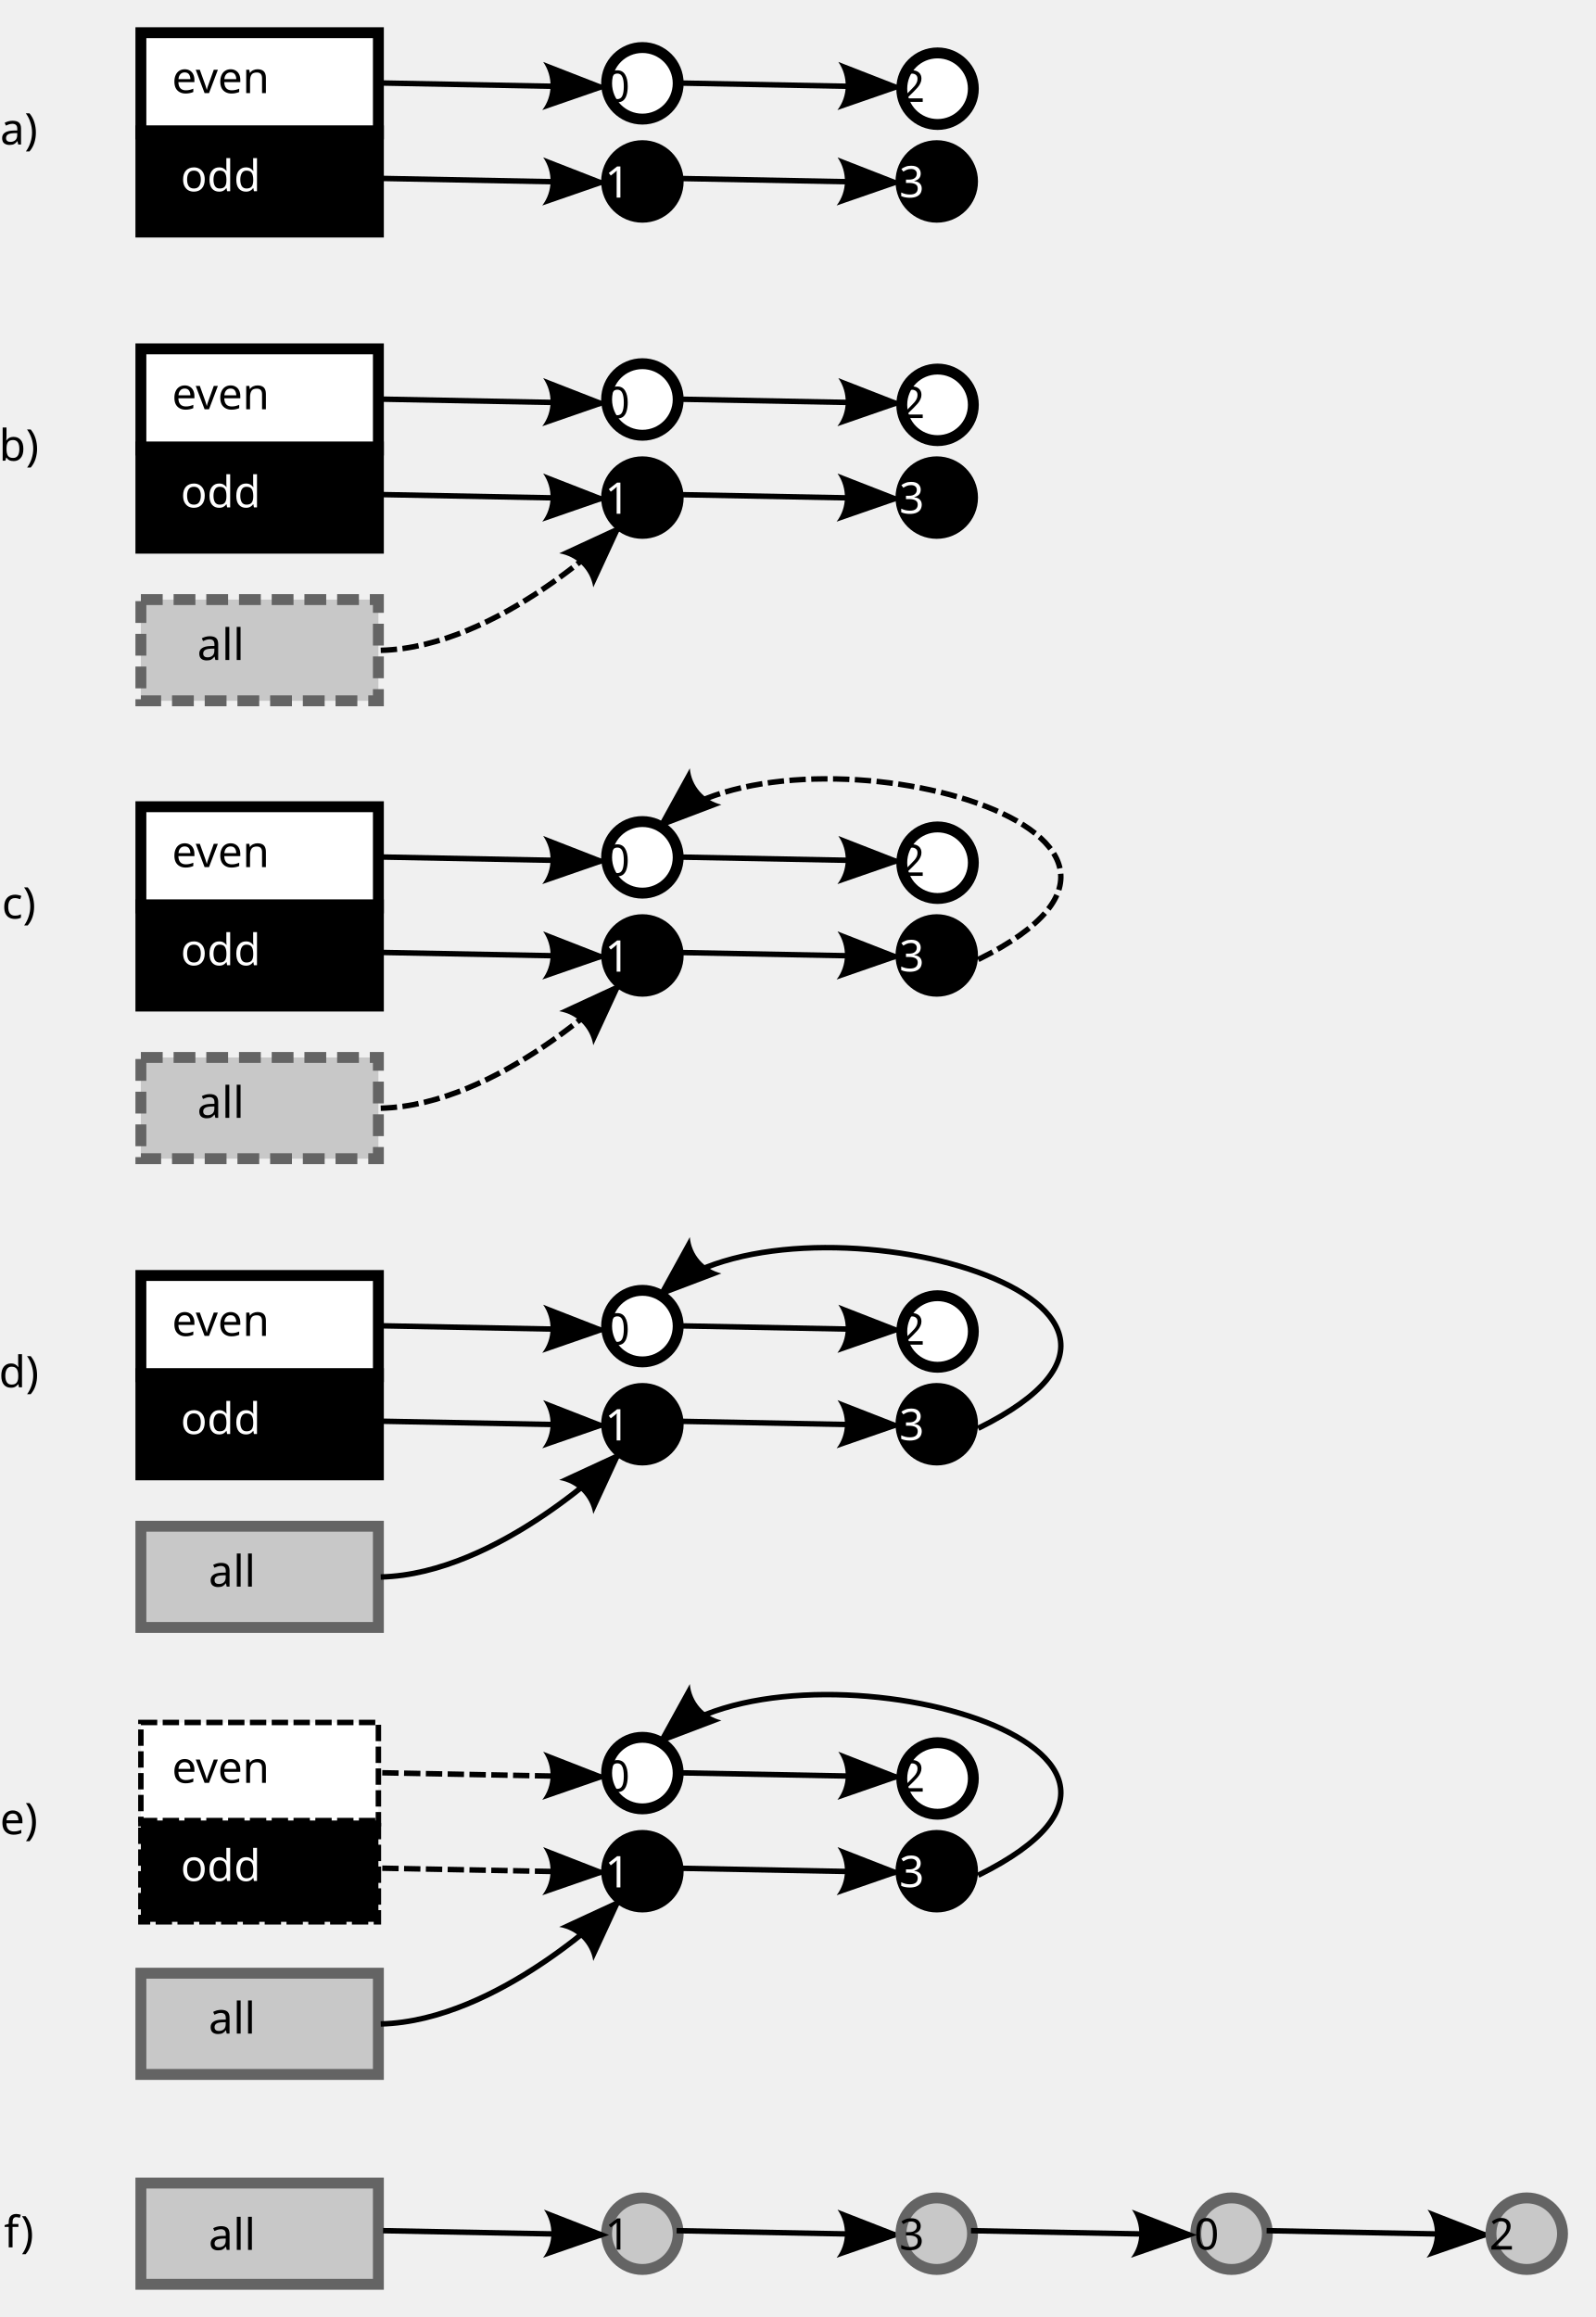
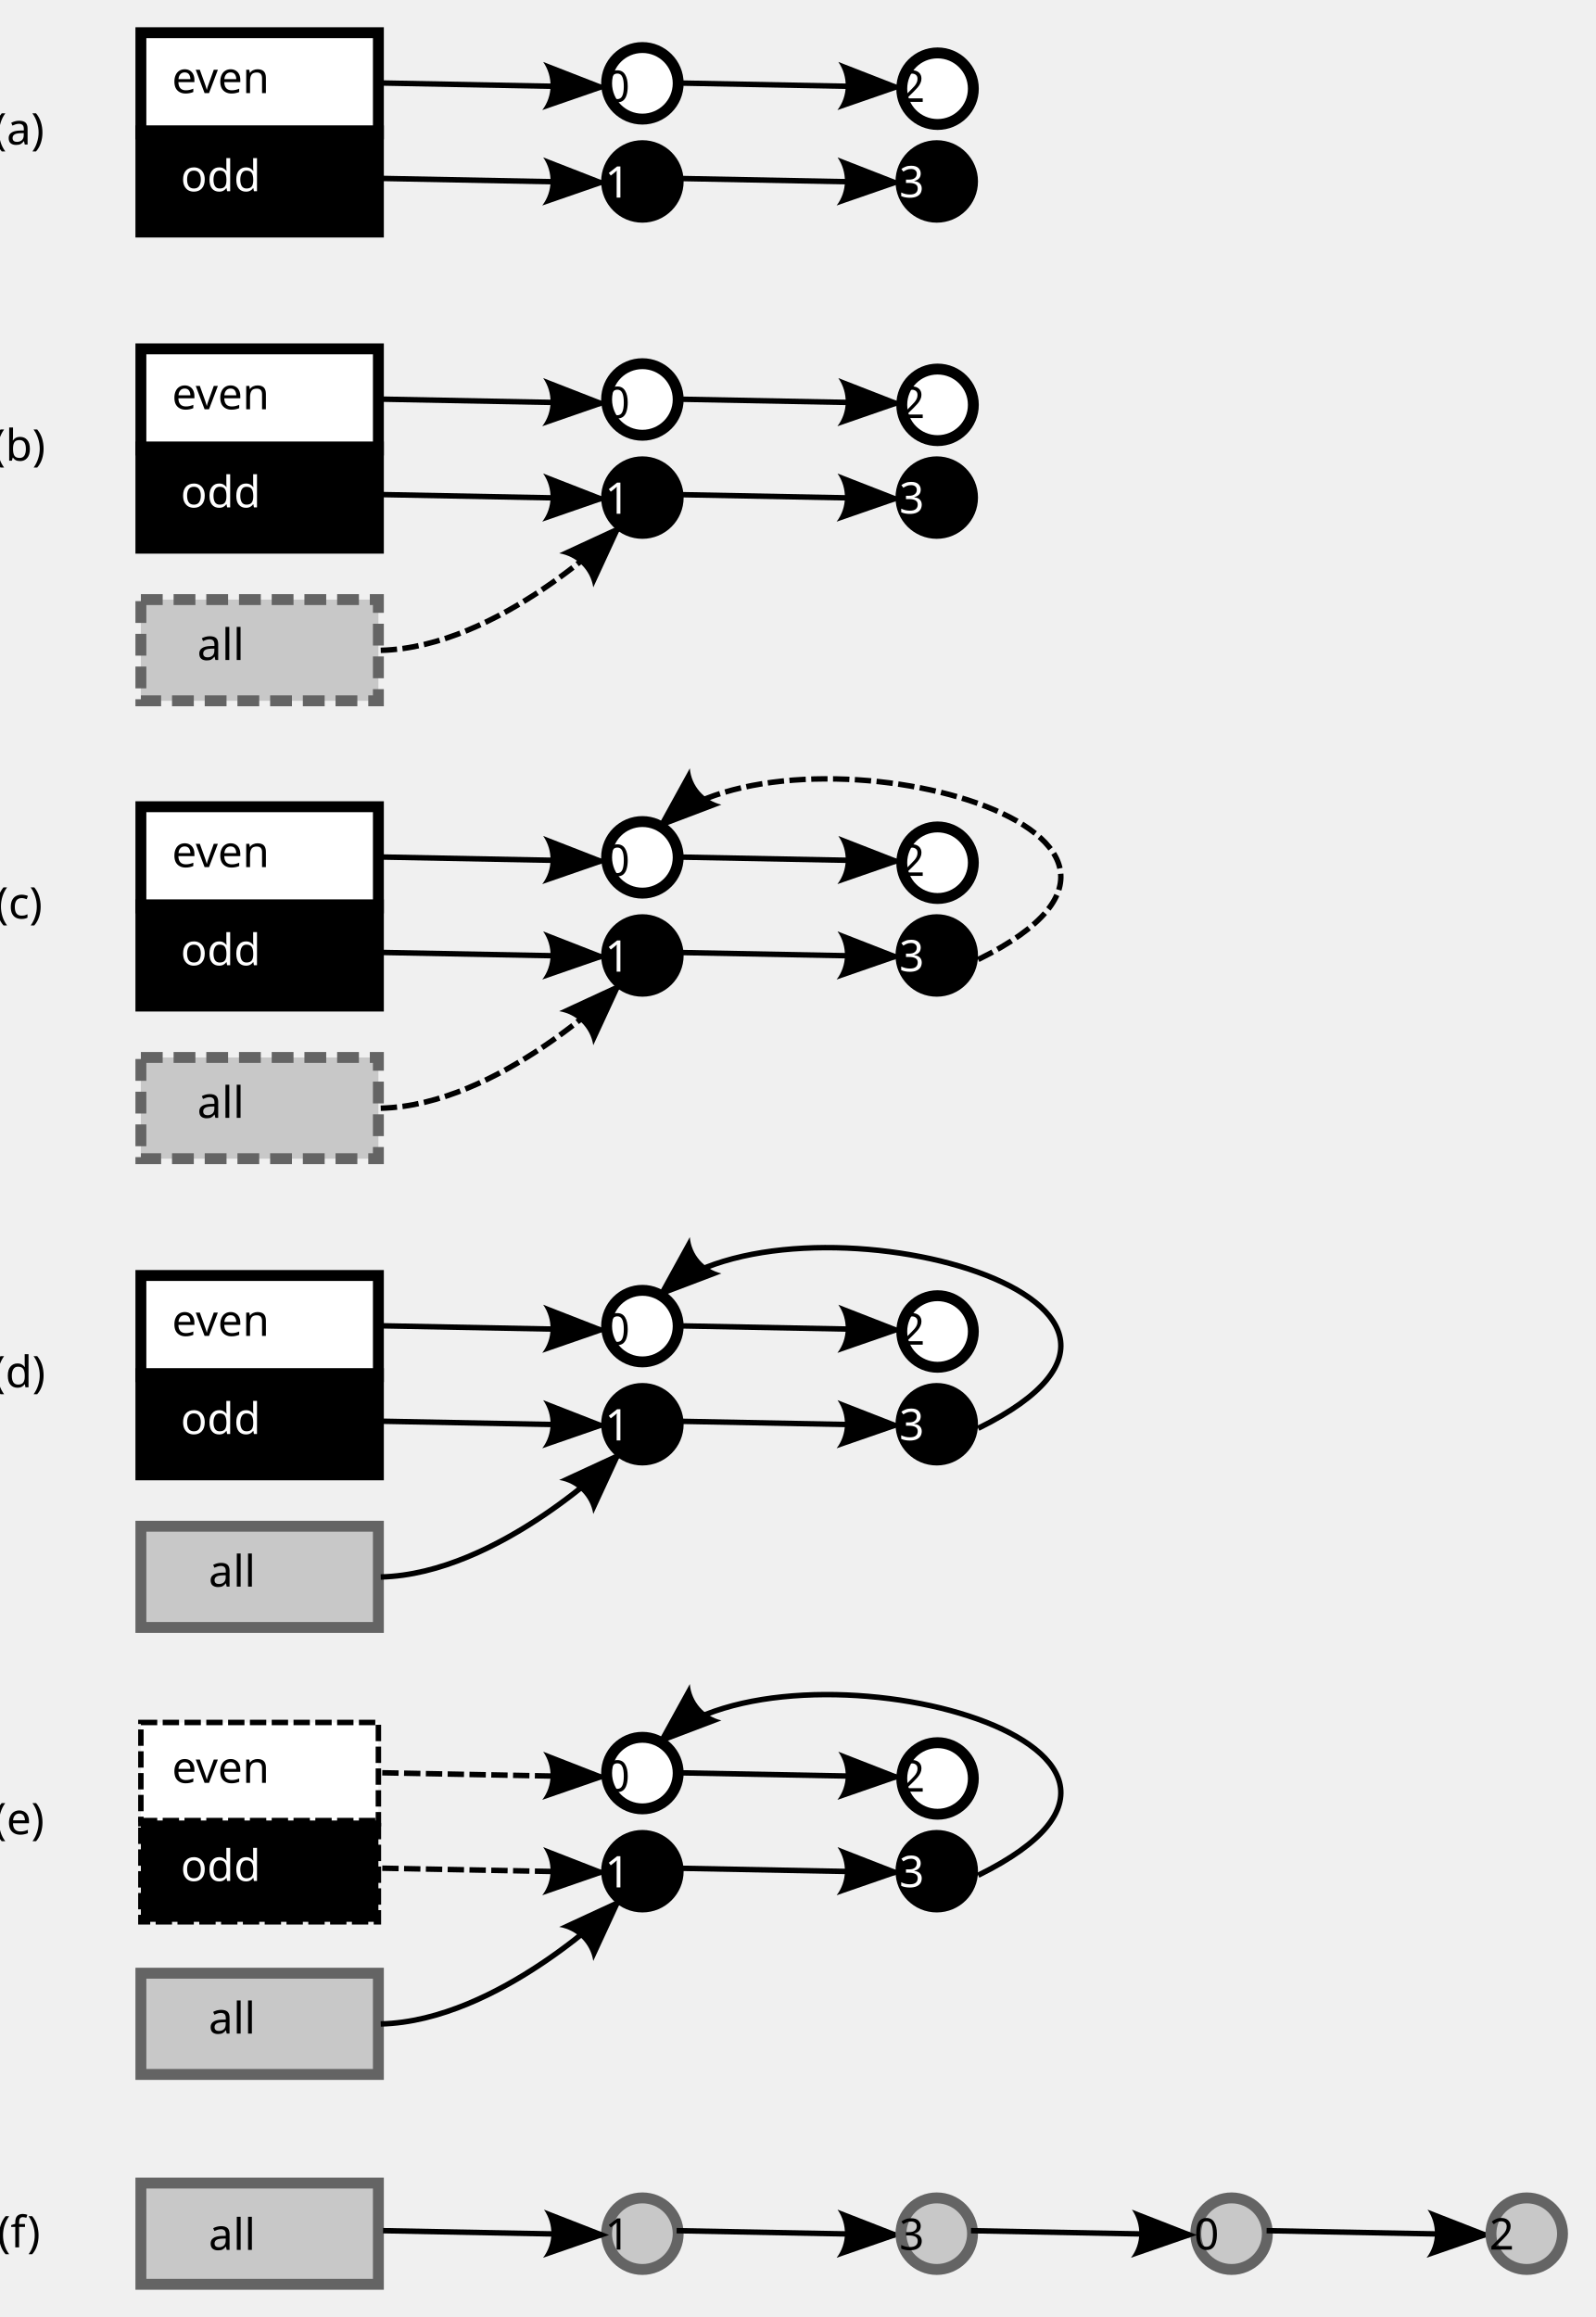
<svg xmlns="http://www.w3.org/2000/svg" width="292.649" height="425.071" id="svg2" version="1.1">
  <defs id="defs4">
    <marker orient="auto" refY="0" refX="0" id="Arrow2Lend" style="overflow:visible">
      <path id="path3803" style="fill-rule:evenodd;stroke-width:0.625;stroke-linejoin:round" d="M 8.719,4.034 -2.207,0.016 8.719,-4.002 c -1.745,2.372 -1.735,5.617 -6e-7,8.035 z" transform="matrix(-1.1,0,0,-1.1,-1.1,0)" />
    </marker>
    <marker orient="auto" refY="0" refX="0" id="Arrow1Lend" style="overflow:visible">
      <path id="path3785" d="M 0,0 5,-5 -12.5,0 5,5 0,0 z" style="fill-rule:evenodd;stroke:#000000;stroke-width:1pt" transform="matrix(-0.8,0,0,-0.8,-10,0)" />
    </marker>
    <marker orient="auto" refY="0" refX="0" id="Arrow2Lend-2" style="overflow:visible">
      <path id="path3803-8" style="fill-rule:evenodd;stroke-width:0.625;stroke-linejoin:round" d="M 8.719,4.034 -2.207,0.016 8.719,-4.002 c -1.745,2.372 -1.735,5.617 -6e-7,8.035 z" transform="matrix(-1.1,0,0,-1.1,-1.1,0)" />
    </marker>
  </defs>
  <g id="layer1" transform="translate(-8.440649,-4.219325)">
    <text xml:space="preserve" style="font-size:8px;font-style:normal;font-variant:normal;font-weight:normal;font-stretch:normal;text-align:center;line-height:125%;letter-spacing:0px;word-spacing:0px;writing-mode:lr-tb;text-anchor:middle;fill:#000000;fill-opacity:1;stroke:none;font-family:Sans;-inkscape-font-specification:Sans" x="17.101" y="30.73" id="text2985">
-       <tspan id="tspan2987" x="17.101" y="30.73">a)</tspan>
+       <tspan id="tspan2987" x="17.101" y="30.73">(a)</tspan>
    </text>
    <g id="g3763">
      <rect y="10.219" x="34.286" height="18.571" width="43.571" id="rect2989" style="fill:#ffffff;fill-opacity:1;stroke:#000000;stroke-width:2;stroke-miterlimit:4;stroke-opacity:1;stroke-dasharray:none;stroke-dashoffset:0" />
      <text xml:space="preserve" style="font-size:8px;font-style:normal;font-variant:normal;font-weight:normal;font-stretch:normal;text-align:center;line-height:125%;letter-spacing:0px;word-spacing:0px;writing-mode:lr-tb;text-anchor:middle;fill:#000000;fill-opacity:1;stroke:none;font-family:Sans;-inkscape-font-specification:Sans" x="56.214" y="21.301" id="text3759">
        <tspan id="tspan3761" x="56.214" y="21.301">even</tspan>
      </text>
    </g>
    <g id="g3768" transform="translate(0,18)">
      <rect style="fill:#000000;fill-opacity:1;stroke:#000000;stroke-width:2;stroke-miterlimit:4;stroke-opacity:1;stroke-dasharray:none;stroke-dashoffset:0" id="rect3770" width="43.571" height="18.571" x="34.286" y="10.219" />
      <text id="text3772" y="21.301" x="56.214" style="font-size:8px;font-style:normal;font-variant:normal;font-weight:normal;font-stretch:normal;text-align:center;line-height:125%;letter-spacing:0px;word-spacing:0px;writing-mode:lr-tb;text-anchor:middle;fill:#ffffff;fill-opacity:1;stroke:none;font-family:Sans;-inkscape-font-specification:Sans" xml:space="preserve">
        <tspan y="21.301" x="56.214" id="tspan3774">odd</tspan>
      </text>
    </g>
    <path style="fill:none;stroke:#000000;stroke-width:1px;stroke-linecap:butt;stroke-linejoin:miter;stroke-opacity:1;marker-end:url(#Arrow2Lend)" d="m 78.567,19.447 40.125,0.776" id="path3776" />
    <path id="path4956" d="m 78.567,36.954 40.125,0.776" style="fill:none;stroke:#000000;stroke-width:1px;stroke-linecap:butt;stroke-linejoin:miter;stroke-opacity:1;marker-end:url(#Arrow2Lend)" />
    <path style="fill:#ffffff;fill-opacity:1;stroke:#000000;stroke-width:2;stroke-miterlimit:4;stroke-opacity:1;stroke-dasharray:none;stroke-dashoffset:0" id="path4958" d="m 134.855,18.471 c 0,3.626 -2.94,6.566 -6.566,6.566 -3.626,0 -6.566,-2.94 -6.566,-6.566 0,-3.626 2.94,-6.566 6.566,-6.566 3.626,0 6.566,2.94 6.566,6.566 z" transform="translate(-2,1.033986)" />
    <path transform="translate(-2,19.03399)" d="m 134.855,18.471 c 0,3.626 -2.94,6.566 -6.566,6.566 -3.626,0 -6.566,-2.94 -6.566,-6.566 0,-3.626 2.94,-6.566 6.566,-6.566 3.626,0 6.566,2.94 6.566,6.566 z" id="path4960" style="fill:#000000;fill-opacity:1;stroke:#000000;stroke-width:2;stroke-miterlimit:4;stroke-opacity:1;stroke-dasharray:none;stroke-dashoffset:0" />
    <text id="text3772-9" y="40.474" x="126.897" style="font-size:8px;font-style:normal;font-variant:normal;font-weight:normal;font-stretch:normal;text-align:center;line-height:125%;letter-spacing:0px;word-spacing:0px;writing-mode:lr-tb;text-anchor:middle;fill:#ffffff;fill-opacity:1;stroke:none;font-family:Sans;-inkscape-font-specification:Sans" xml:space="preserve">
      <tspan y="40.474" x="126.897" id="tspan3774-0">1</tspan>
    </text>
    <text xml:space="preserve" style="font-size:8px;font-style:normal;font-variant:normal;font-weight:normal;font-stretch:normal;text-align:center;line-height:125%;letter-spacing:0px;word-spacing:0px;writing-mode:lr-tb;text-anchor:middle;fill:#000000;fill-opacity:1;stroke:none;font-family:Sans;-inkscape-font-specification:Sans" x="126.897" y="22.914" id="text4983">
      <tspan id="tspan4985" x="126.897" y="22.914">0</tspan>
    </text>
    <path style="fill:none;stroke:#000000;stroke-width:1px;stroke-linecap:butt;stroke-linejoin:miter;stroke-opacity:1;marker-end:url(#Arrow2Lend)" d="m 132.715,19.447 40.125,0.776" id="path3776-9" />
    <path style="fill:#ffffff;fill-opacity:1;stroke:#000000;stroke-width:2;stroke-miterlimit:4;stroke-opacity:1;stroke-dasharray:none;stroke-dashoffset:0" id="path4958-0" d="m 134.855,18.471 c 0,3.626 -2.94,6.566 -6.566,6.566 -3.626,0 -6.566,-2.94 -6.566,-6.566 0,-3.626 2.94,-6.566 6.566,-6.566 3.626,0 6.566,2.94 6.566,6.566 z" transform="translate(52.14791,2.020304)" />
    <text xml:space="preserve" style="font-size:8px;font-style:normal;font-variant:normal;font-weight:normal;font-stretch:normal;text-align:center;line-height:125%;letter-spacing:0px;word-spacing:0px;writing-mode:lr-tb;text-anchor:middle;fill:#000000;fill-opacity:1;stroke:none;font-family:Sans;-inkscape-font-specification:Sans" x="181.045" y="22.91" id="text4983-0">
      <tspan id="tspan4985-6" x="181.045" y="22.91">2</tspan>
    </text>
    <text xml:space="preserve" style="font-size:8px;font-style:normal;font-variant:normal;font-weight:normal;font-stretch:normal;text-align:center;line-height:125%;letter-spacing:0px;word-spacing:0px;writing-mode:lr-tb;text-anchor:middle;fill:#000000;fill-opacity:1;stroke:none;font-family:Sans;-inkscape-font-specification:Sans" x="127.784" y="20.996" id="text5020">
      <tspan id="tspan5022" x="127.784" y="20.996" />
    </text>
    <path style="fill:none;stroke:#000000;stroke-width:1px;stroke-linecap:butt;stroke-linejoin:miter;stroke-opacity:1;marker-end:url(#Arrow2Lend)" d="m 132.567,36.954 40.125,0.776" id="path5024" />
    <path style="fill:#000000;fill-opacity:1;stroke:#000000;stroke-width:2;stroke-miterlimit:4;stroke-opacity:1;stroke-dasharray:none;stroke-dashoffset:0" id="path5026" d="m 134.855,18.471 c 0,3.626 -2.94,6.566 -6.566,6.566 -3.626,0 -6.566,-2.94 -6.566,-6.566 0,-3.626 2.94,-6.566 6.566,-6.566 3.626,0 6.566,2.94 6.566,6.566 z" transform="translate(52,19.03399)" />
    <text xml:space="preserve" style="font-size:8px;font-style:normal;font-variant:normal;font-weight:normal;font-stretch:normal;text-align:center;line-height:125%;letter-spacing:0px;word-spacing:0px;writing-mode:lr-tb;text-anchor:middle;fill:#ffffff;fill-opacity:1;stroke:none;font-family:Sans;-inkscape-font-specification:Sans" x="180.897" y="40.421" id="text5028">
      <tspan id="tspan5030" x="180.897" y="40.421">3</tspan>
    </text>
    <text id="text5032" y="88.73" x="17.101" style="font-size:8px;font-style:normal;font-variant:normal;font-weight:normal;font-stretch:normal;text-align:center;line-height:125%;letter-spacing:0px;word-spacing:0px;writing-mode:lr-tb;text-anchor:middle;fill:#000000;fill-opacity:1;stroke:none;font-family:Sans;-inkscape-font-specification:Sans" xml:space="preserve">
-       <tspan y="88.73" x="17.101" id="tspan5034">b)</tspan>
+       <tspan y="88.73" x="17.101" id="tspan5034">(b)</tspan>
    </text>
    <g id="g5036" transform="translate(0,58)">
      <rect style="fill:#ffffff;fill-opacity:1;stroke:#000000;stroke-width:2;stroke-miterlimit:4;stroke-opacity:1;stroke-dasharray:none;stroke-dashoffset:0" id="rect5038" width="43.571" height="18.571" x="34.286" y="10.219" />
      <text id="text5040" y="21.301" x="56.214" style="font-size:8px;font-style:normal;font-variant:normal;font-weight:normal;font-stretch:normal;text-align:center;line-height:125%;letter-spacing:0px;word-spacing:0px;writing-mode:lr-tb;text-anchor:middle;fill:#000000;fill-opacity:1;stroke:none;font-family:Sans;-inkscape-font-specification:Sans" xml:space="preserve">
        <tspan y="21.301" x="56.214" id="tspan5042">even</tspan>
      </text>
    </g>
    <g transform="translate(0,76)" id="g5044">
      <rect y="10.219" x="34.286" height="18.571" width="43.571" id="rect5046" style="fill:#000000;fill-opacity:1;stroke:#000000;stroke-width:2;stroke-miterlimit:4;stroke-opacity:1;stroke-dasharray:none;stroke-dashoffset:0" />
      <text xml:space="preserve" style="font-size:8px;font-style:normal;font-variant:normal;font-weight:normal;font-stretch:normal;text-align:center;line-height:125%;letter-spacing:0px;word-spacing:0px;writing-mode:lr-tb;text-anchor:middle;fill:#ffffff;fill-opacity:1;stroke:none;font-family:Sans;-inkscape-font-specification:Sans" x="56.214" y="21.301" id="text5048">
        <tspan id="tspan5050" x="56.214" y="21.301">odd</tspan>
      </text>
    </g>
    <path id="path5052" d="m 78.567,77.447 40.125,0.776" style="fill:none;stroke:#000000;stroke-width:1px;stroke-linecap:butt;stroke-linejoin:miter;stroke-opacity:1;marker-end:url(#Arrow2Lend)" />
    <path style="fill:none;stroke:#000000;stroke-width:1px;stroke-linecap:butt;stroke-linejoin:miter;stroke-opacity:1;marker-end:url(#Arrow2Lend)" d="m 78.567,94.954 40.125,0.776" id="path5054" />
    <path transform="translate(-2,59.03399)" d="m 134.855,18.471 c 0,3.626 -2.94,6.566 -6.566,6.566 -3.626,0 -6.566,-2.94 -6.566,-6.566 0,-3.626 2.94,-6.566 6.566,-6.566 3.626,0 6.566,2.94 6.566,6.566 z" id="path5056" style="fill:#ffffff;fill-opacity:1;stroke:#000000;stroke-width:2;stroke-miterlimit:4;stroke-opacity:1;stroke-dasharray:none;stroke-dashoffset:0" />
    <path style="fill:#000000;fill-opacity:1;stroke:#000000;stroke-width:2;stroke-miterlimit:4;stroke-opacity:1;stroke-dasharray:none;stroke-dashoffset:0" id="path5058" d="m 134.855,18.471 c 0,3.626 -2.94,6.566 -6.566,6.566 -3.626,0 -6.566,-2.94 -6.566,-6.566 0,-3.626 2.94,-6.566 6.566,-6.566 3.626,0 6.566,2.94 6.566,6.566 z" transform="translate(-2,77.03399)" />
    <text xml:space="preserve" style="font-size:8px;font-style:normal;font-variant:normal;font-weight:normal;font-stretch:normal;text-align:center;line-height:125%;letter-spacing:0px;word-spacing:0px;writing-mode:lr-tb;text-anchor:middle;fill:#ffffff;fill-opacity:1;stroke:none;font-family:Sans;-inkscape-font-specification:Sans" x="126.897" y="98.474" id="text5060">
      <tspan id="tspan5062" x="126.897" y="98.474">1</tspan>
    </text>
    <text id="text5064" y="80.914" x="126.897" style="font-size:8px;font-style:normal;font-variant:normal;font-weight:normal;font-stretch:normal;text-align:center;line-height:125%;letter-spacing:0px;word-spacing:0px;writing-mode:lr-tb;text-anchor:middle;fill:#000000;fill-opacity:1;stroke:none;font-family:Sans;-inkscape-font-specification:Sans" xml:space="preserve">
      <tspan y="80.914" x="126.897" id="tspan5066">0</tspan>
    </text>
    <path id="path5068" d="m 132.715,77.447 40.125,0.776" style="fill:none;stroke:#000000;stroke-width:1px;stroke-linecap:butt;stroke-linejoin:miter;stroke-opacity:1;marker-end:url(#Arrow2Lend)" />
    <path transform="translate(52.14791,60.02031)" d="m 134.855,18.471 c 0,3.626 -2.94,6.566 -6.566,6.566 -3.626,0 -6.566,-2.94 -6.566,-6.566 0,-3.626 2.94,-6.566 6.566,-6.566 3.626,0 6.566,2.94 6.566,6.566 z" id="path5070" style="fill:#ffffff;fill-opacity:1;stroke:#000000;stroke-width:2;stroke-miterlimit:4;stroke-opacity:1;stroke-dasharray:none;stroke-dashoffset:0" />
    <text id="text5072" y="80.91" x="181.045" style="font-size:8px;font-style:normal;font-variant:normal;font-weight:normal;font-stretch:normal;text-align:center;line-height:125%;letter-spacing:0px;word-spacing:0px;writing-mode:lr-tb;text-anchor:middle;fill:#000000;fill-opacity:1;stroke:none;font-family:Sans;-inkscape-font-specification:Sans" xml:space="preserve">
      <tspan y="80.91" x="181.045" id="tspan5074">2</tspan>
    </text>
    <path id="path5076" d="m 132.567,94.954 40.125,0.776" style="fill:none;stroke:#000000;stroke-width:1px;stroke-linecap:butt;stroke-linejoin:miter;stroke-opacity:1;marker-end:url(#Arrow2Lend)" />
    <path transform="translate(52,77.03399)" d="m 134.855,18.471 c 0,3.626 -2.94,6.566 -6.566,6.566 -3.626,0 -6.566,-2.94 -6.566,-6.566 0,-3.626 2.94,-6.566 6.566,-6.566 3.626,0 6.566,2.94 6.566,6.566 z" id="path5078" style="fill:#000000;fill-opacity:1;stroke:#000000;stroke-width:2;stroke-miterlimit:4;stroke-opacity:1;stroke-dasharray:none;stroke-dashoffset:0" />
    <text id="text5080" y="98.421" x="180.897" style="font-size:8px;font-style:normal;font-variant:normal;font-weight:normal;font-stretch:normal;text-align:center;line-height:125%;letter-spacing:0px;word-spacing:0px;writing-mode:lr-tb;text-anchor:middle;fill:#ffffff;fill-opacity:1;stroke:none;font-family:Sans;-inkscape-font-specification:Sans" xml:space="preserve">
      <tspan y="98.421" x="180.897" id="tspan5082">3</tspan>
    </text>
    <g id="g5084" transform="translate(0,104)">
      <rect style="fill:#c8c8c8;fill-opacity:1;stroke:#646464;stroke-width:2;stroke-miterlimit:4;stroke-opacity:1;stroke-dasharray:4, 2;stroke-dashoffset:0" id="rect5086" width="43.571" height="18.571" x="34.286" y="10.219" />
      <text id="text5088" y="21.301" x="56.214" style="font-size:8px;font-style:normal;font-variant:normal;font-weight:normal;font-stretch:normal;text-align:center;line-height:125%;letter-spacing:0px;word-spacing:0px;writing-mode:lr-tb;text-anchor:middle;fill:#ffffff;fill-opacity:1;stroke:none;font-family:Sans;-inkscape-font-specification:Sans" xml:space="preserve">
        <tspan y="21.301" x="56.214" id="tspan5090" style="fill:#000000;fill-opacity:1">all</tspan>
      </text>
      <path style="fill:none;stroke:#000000;stroke-width:1;stroke-linecap:butt;stroke-linejoin:miter;stroke-miterlimit:4;stroke-opacity:1;stroke-dasharray:3, 1;stroke-dashoffset:0;marker-end:url(#Arrow2Lend-2)" d="M 78.287,123.527 C 100.005,123.022 121.723,101.304 121.723,101.304" id="path5092" transform="translate(0,-104)" />
      <rect y="94.219" x="34.286" height="18.571" width="43.571" id="rect5518" style="fill:#c8c8c8;fill-opacity:1;stroke:#646464;stroke-width:2;stroke-miterlimit:4;stroke-opacity:1;stroke-dasharray:4, 2;stroke-dashoffset:0" />
      <text xml:space="preserve" style="font-size:8px;font-style:normal;font-variant:normal;font-weight:normal;font-stretch:normal;text-align:center;line-height:125%;letter-spacing:0px;word-spacing:0px;writing-mode:lr-tb;text-anchor:middle;fill:#ffffff;fill-opacity:1;stroke:none;font-family:Sans;-inkscape-font-specification:Sans" x="56.214" y="105.301" id="text5520">
        <tspan style="fill:#000000;fill-opacity:1" id="tspan5522" x="56.214" y="105.301">all</tspan>
      </text>
      <path id="path5524" d="M 78.287,103.527 C 100.005,103.022 121.723,81.304 121.723,81.304" style="fill:none;stroke:#000000;stroke-width:1;stroke-linecap:butt;stroke-linejoin:miter;stroke-miterlimit:4;stroke-opacity:1;stroke-dasharray:3, 1;stroke-dashoffset:0;marker-end:url(#Arrow2Lend-2)" />
      <path style="fill:none;stroke:#000000;stroke-width:1;stroke-linecap:butt;stroke-linejoin:miter;stroke-miterlimit:4;stroke-opacity:1;stroke-dasharray:3, 1;stroke-dashoffset:0;marker-end:url(#Arrow2Lend-2)" d="M 187.888,76.253 C 236.839,52.098 153.708,30.746 129.805,51.504" id="path5526" />
    </g>
    <text xml:space="preserve" style="font-size:8px;font-style:normal;font-variant:normal;font-weight:normal;font-stretch:normal;text-align:center;line-height:125%;letter-spacing:0px;word-spacing:0px;writing-mode:lr-tb;text-anchor:middle;fill:#000000;fill-opacity:1;stroke:none;font-family:Sans;-inkscape-font-specification:Sans" x="17.101" y="172.73" id="text5466">
-       <tspan id="tspan5468" x="17.101" y="172.73">c)</tspan>
+       <tspan id="tspan5468" x="17.101" y="172.73">(c)</tspan>
    </text>
    <g transform="translate(0,142)" id="g5470">
      <rect y="10.219" x="34.286" height="18.571" width="43.571" id="rect5472" style="fill:#ffffff;fill-opacity:1;stroke:#000000;stroke-width:2;stroke-miterlimit:4;stroke-opacity:1;stroke-dasharray:none;stroke-dashoffset:0" />
      <text xml:space="preserve" style="font-size:8px;font-style:normal;font-variant:normal;font-weight:normal;font-stretch:normal;text-align:center;line-height:125%;letter-spacing:0px;word-spacing:0px;writing-mode:lr-tb;text-anchor:middle;fill:#000000;fill-opacity:1;stroke:none;font-family:Sans;-inkscape-font-specification:Sans" x="56.214" y="21.301" id="text5474">
        <tspan id="tspan5476" x="56.214" y="21.301">even</tspan>
      </text>
    </g>
    <g id="g5478" transform="translate(0,160)">
      <rect style="fill:#000000;fill-opacity:1;stroke:#000000;stroke-width:2;stroke-miterlimit:4;stroke-opacity:1;stroke-dasharray:none;stroke-dashoffset:0" id="rect5480" width="43.571" height="18.571" x="34.286" y="10.219" />
      <text id="text5482" y="21.301" x="56.214" style="font-size:8px;font-style:normal;font-variant:normal;font-weight:normal;font-stretch:normal;text-align:center;line-height:125%;letter-spacing:0px;word-spacing:0px;writing-mode:lr-tb;text-anchor:middle;fill:#ffffff;fill-opacity:1;stroke:none;font-family:Sans;-inkscape-font-specification:Sans" xml:space="preserve">
        <tspan y="21.301" x="56.214" id="tspan5484">odd</tspan>
      </text>
    </g>
    <path style="fill:none;stroke:#000000;stroke-width:1px;stroke-linecap:butt;stroke-linejoin:miter;stroke-opacity:1;marker-end:url(#Arrow2Lend)" d="m 78.567,161.447 40.125,0.776" id="path5486" />
    <path id="path5488" d="m 78.567,178.954 40.125,0.776" style="fill:none;stroke:#000000;stroke-width:1px;stroke-linecap:butt;stroke-linejoin:miter;stroke-opacity:1;marker-end:url(#Arrow2Lend)" />
    <path style="fill:#ffffff;fill-opacity:1;stroke:#000000;stroke-width:2;stroke-miterlimit:4;stroke-opacity:1;stroke-dasharray:none;stroke-dashoffset:0" id="path5490" d="m 134.855,18.471 c 0,3.626 -2.94,6.566 -6.566,6.566 -3.626,0 -6.566,-2.94 -6.566,-6.566 0,-3.626 2.94,-6.566 6.566,-6.566 3.626,0 6.566,2.94 6.566,6.566 z" transform="translate(-2,143.034)" />
    <path transform="translate(-2,161.034)" d="m 134.855,18.471 c 0,3.626 -2.94,6.566 -6.566,6.566 -3.626,0 -6.566,-2.94 -6.566,-6.566 0,-3.626 2.94,-6.566 6.566,-6.566 3.626,0 6.566,2.94 6.566,6.566 z" id="path5492" style="fill:#000000;fill-opacity:1;stroke:#000000;stroke-width:2;stroke-miterlimit:4;stroke-opacity:1;stroke-dasharray:none;stroke-dashoffset:0" />
    <text id="text5494" y="182.474" x="126.897" style="font-size:8px;font-style:normal;font-variant:normal;font-weight:normal;font-stretch:normal;text-align:center;line-height:125%;letter-spacing:0px;word-spacing:0px;writing-mode:lr-tb;text-anchor:middle;fill:#ffffff;fill-opacity:1;stroke:none;font-family:Sans;-inkscape-font-specification:Sans" xml:space="preserve">
      <tspan y="182.474" x="126.897" id="tspan5496">1</tspan>
    </text>
    <text xml:space="preserve" style="font-size:8px;font-style:normal;font-variant:normal;font-weight:normal;font-stretch:normal;text-align:center;line-height:125%;letter-spacing:0px;word-spacing:0px;writing-mode:lr-tb;text-anchor:middle;fill:#000000;fill-opacity:1;stroke:none;font-family:Sans;-inkscape-font-specification:Sans" x="126.897" y="164.914" id="text5498">
      <tspan id="tspan5500" x="126.897" y="164.914">0</tspan>
    </text>
    <path style="fill:none;stroke:#000000;stroke-width:1px;stroke-linecap:butt;stroke-linejoin:miter;stroke-opacity:1;marker-end:url(#Arrow2Lend)" d="m 132.715,161.447 40.125,0.776" id="path5502" />
    <path style="fill:#ffffff;fill-opacity:1;stroke:#000000;stroke-width:2;stroke-miterlimit:4;stroke-opacity:1;stroke-dasharray:none;stroke-dashoffset:0" id="path5504" d="m 134.855,18.471 c 0,3.626 -2.94,6.566 -6.566,6.566 -3.626,0 -6.566,-2.94 -6.566,-6.566 0,-3.626 2.94,-6.566 6.566,-6.566 3.626,0 6.566,2.94 6.566,6.566 z" transform="translate(52.14791,144.0203)" />
    <text xml:space="preserve" style="font-size:8px;font-style:normal;font-variant:normal;font-weight:normal;font-stretch:normal;text-align:center;line-height:125%;letter-spacing:0px;word-spacing:0px;writing-mode:lr-tb;text-anchor:middle;fill:#000000;fill-opacity:1;stroke:none;font-family:Sans;-inkscape-font-specification:Sans" x="181.045" y="164.91" id="text5506">
      <tspan id="tspan5508" x="181.045" y="164.91">2</tspan>
    </text>
    <path style="fill:none;stroke:#000000;stroke-width:1px;stroke-linecap:butt;stroke-linejoin:miter;stroke-opacity:1;marker-end:url(#Arrow2Lend)" d="m 132.567,178.954 40.125,0.776" id="path5510" />
    <path style="fill:#000000;fill-opacity:1;stroke:#000000;stroke-width:2;stroke-miterlimit:4;stroke-opacity:1;stroke-dasharray:none;stroke-dashoffset:0" id="path5512" d="m 134.855,18.471 c 0,3.626 -2.94,6.566 -6.566,6.566 -3.626,0 -6.566,-2.94 -6.566,-6.566 0,-3.626 2.94,-6.566 6.566,-6.566 3.626,0 6.566,2.94 6.566,6.566 z" transform="translate(52,161.034)" />
    <text xml:space="preserve" style="font-size:8px;font-style:normal;font-variant:normal;font-weight:normal;font-stretch:normal;text-align:center;line-height:125%;letter-spacing:0px;word-spacing:0px;writing-mode:lr-tb;text-anchor:middle;fill:#ffffff;fill-opacity:1;stroke:none;font-family:Sans;-inkscape-font-specification:Sans" x="180.897" y="182.421" id="text5514">
      <tspan id="tspan5516" x="180.897" y="182.421">3</tspan>
    </text>
    <rect y="284.219" x="34.286" height="18.571" width="43.571" id="rect5542" style="fill:#c8c8c8;fill-opacity:1;stroke:#646464;stroke-width:2;stroke-miterlimit:4;stroke-opacity:1;stroke-dasharray:none;stroke-dashoffset:0" />
    <text xml:space="preserve" style="font-size:8px;font-style:normal;font-variant:normal;font-weight:normal;font-stretch:normal;text-align:center;line-height:125%;letter-spacing:0px;word-spacing:0px;writing-mode:lr-tb;text-anchor:middle;fill:#ffffff;fill-opacity:1;stroke:none;font-family:Sans;-inkscape-font-specification:Sans" x="56.214" y="295.301" id="text5544">
      <tspan style="fill:#000000;fill-opacity:1" id="tspan5546" x="56.214" y="295.301">all</tspan>
    </text>
    <path id="path5548" d="M 78.287,293.527 C 100.005,293.022 121.723,271.304 121.723,271.304" style="fill:none;stroke:#000000;stroke-width:1;stroke-linecap:butt;stroke-linejoin:miter;stroke-miterlimit:4;stroke-opacity:1;stroke-dasharray:none;stroke-dashoffset:0;marker-end:url(#Arrow2Lend-2)" />
    <path style="fill:none;stroke:#000000;stroke-width:1;stroke-linecap:butt;stroke-linejoin:miter;stroke-miterlimit:4;stroke-opacity:1;stroke-dasharray:none;stroke-dashoffset:0;marker-end:url(#Arrow2Lend-2)" d="M 187.888,266.253 C 236.839,242.098 153.708,220.746 129.805,241.504" id="path5550" />
    <text id="text5552" y="258.73" x="17.101" style="font-size:8px;font-style:normal;font-variant:normal;font-weight:normal;font-stretch:normal;text-align:center;line-height:125%;letter-spacing:0px;word-spacing:0px;writing-mode:lr-tb;text-anchor:middle;fill:#000000;fill-opacity:1;stroke:none;font-family:Sans;-inkscape-font-specification:Sans" xml:space="preserve">
-       <tspan y="258.73" x="17.101" id="tspan5554">d)</tspan>
+       <tspan y="258.73" x="17.101" id="tspan5554">(d)</tspan>
    </text>
    <g id="g5556" transform="translate(0,228)">
      <rect style="fill:#ffffff;fill-opacity:1;stroke:#000000;stroke-width:2;stroke-miterlimit:4;stroke-opacity:1;stroke-dasharray:none;stroke-dashoffset:0" id="rect5558" width="43.571" height="18.571" x="34.286" y="10.219" />
      <text id="text5560" y="21.301" x="56.214" style="font-size:8px;font-style:normal;font-variant:normal;font-weight:normal;font-stretch:normal;text-align:center;line-height:125%;letter-spacing:0px;word-spacing:0px;writing-mode:lr-tb;text-anchor:middle;fill:#000000;fill-opacity:1;stroke:none;font-family:Sans;-inkscape-font-specification:Sans" xml:space="preserve">
        <tspan y="21.301" x="56.214" id="tspan5562">even</tspan>
      </text>
    </g>
    <g transform="translate(0,246)" id="g5564">
      <rect y="10.219" x="34.286" height="18.571" width="43.571" id="rect5566" style="fill:#000000;fill-opacity:1;stroke:#000000;stroke-width:2;stroke-miterlimit:4;stroke-opacity:1;stroke-dasharray:none;stroke-dashoffset:0" />
      <text xml:space="preserve" style="font-size:8px;font-style:normal;font-variant:normal;font-weight:normal;font-stretch:normal;text-align:center;line-height:125%;letter-spacing:0px;word-spacing:0px;writing-mode:lr-tb;text-anchor:middle;fill:#ffffff;fill-opacity:1;stroke:none;font-family:Sans;-inkscape-font-specification:Sans" x="56.214" y="21.301" id="text5568">
        <tspan id="tspan5570" x="56.214" y="21.301">odd</tspan>
      </text>
    </g>
    <path id="path5572" d="m 78.567,247.447 40.125,0.776" style="fill:none;stroke:#000000;stroke-width:1px;stroke-linecap:butt;stroke-linejoin:miter;stroke-opacity:1;marker-end:url(#Arrow2Lend)" />
    <path style="fill:none;stroke:#000000;stroke-width:1px;stroke-linecap:butt;stroke-linejoin:miter;stroke-opacity:1;marker-end:url(#Arrow2Lend)" d="m 78.567,264.954 40.125,0.776" id="path5574" />
    <path transform="translate(-2,229.034)" d="m 134.855,18.471 c 0,3.626 -2.94,6.566 -6.566,6.566 -3.626,0 -6.566,-2.94 -6.566,-6.566 0,-3.626 2.94,-6.566 6.566,-6.566 3.626,0 6.566,2.94 6.566,6.566 z" id="path5576" style="fill:#ffffff;fill-opacity:1;stroke:#000000;stroke-width:2;stroke-miterlimit:4;stroke-opacity:1;stroke-dasharray:none;stroke-dashoffset:0" />
    <path style="fill:#000000;fill-opacity:1;stroke:#000000;stroke-width:2;stroke-miterlimit:4;stroke-opacity:1;stroke-dasharray:none;stroke-dashoffset:0" id="path5578" d="m 134.855,18.471 c 0,3.626 -2.94,6.566 -6.566,6.566 -3.626,0 -6.566,-2.94 -6.566,-6.566 0,-3.626 2.94,-6.566 6.566,-6.566 3.626,0 6.566,2.94 6.566,6.566 z" transform="translate(-2,247.034)" />
    <text xml:space="preserve" style="font-size:8px;font-style:normal;font-variant:normal;font-weight:normal;font-stretch:normal;text-align:center;line-height:125%;letter-spacing:0px;word-spacing:0px;writing-mode:lr-tb;text-anchor:middle;fill:#ffffff;fill-opacity:1;stroke:none;font-family:Sans;-inkscape-font-specification:Sans" x="126.897" y="268.474" id="text5580">
      <tspan id="tspan5582" x="126.897" y="268.474">1</tspan>
    </text>
    <text id="text5584" y="250.914" x="126.897" style="font-size:8px;font-style:normal;font-variant:normal;font-weight:normal;font-stretch:normal;text-align:center;line-height:125%;letter-spacing:0px;word-spacing:0px;writing-mode:lr-tb;text-anchor:middle;fill:#000000;fill-opacity:1;stroke:none;font-family:Sans;-inkscape-font-specification:Sans" xml:space="preserve">
      <tspan y="250.914" x="126.897" id="tspan5586">0</tspan>
    </text>
    <path id="path5588" d="m 132.715,247.447 40.125,0.776" style="fill:none;stroke:#000000;stroke-width:1px;stroke-linecap:butt;stroke-linejoin:miter;stroke-opacity:1;marker-end:url(#Arrow2Lend)" />
    <path transform="translate(52.14791,230.0203)" d="m 134.855,18.471 c 0,3.626 -2.94,6.566 -6.566,6.566 -3.626,0 -6.566,-2.94 -6.566,-6.566 0,-3.626 2.94,-6.566 6.566,-6.566 3.626,0 6.566,2.94 6.566,6.566 z" id="path5590" style="fill:#ffffff;fill-opacity:1;stroke:#000000;stroke-width:2;stroke-miterlimit:4;stroke-opacity:1;stroke-dasharray:none;stroke-dashoffset:0" />
    <text id="text5592" y="250.91" x="181.045" style="font-size:8px;font-style:normal;font-variant:normal;font-weight:normal;font-stretch:normal;text-align:center;line-height:125%;letter-spacing:0px;word-spacing:0px;writing-mode:lr-tb;text-anchor:middle;fill:#000000;fill-opacity:1;stroke:none;font-family:Sans;-inkscape-font-specification:Sans" xml:space="preserve">
      <tspan y="250.91" x="181.045" id="tspan5594">2</tspan>
    </text>
    <path id="path5596" d="m 132.567,264.954 40.125,0.776" style="fill:none;stroke:#000000;stroke-width:1px;stroke-linecap:butt;stroke-linejoin:miter;stroke-opacity:1;marker-end:url(#Arrow2Lend)" />
    <path transform="translate(52,247.034)" d="m 134.855,18.471 c 0,3.626 -2.94,6.566 -6.566,6.566 -3.626,0 -6.566,-2.94 -6.566,-6.566 0,-3.626 2.94,-6.566 6.566,-6.566 3.626,0 6.566,2.94 6.566,6.566 z" id="path5598" style="fill:#000000;fill-opacity:1;stroke:#000000;stroke-width:2;stroke-miterlimit:4;stroke-opacity:1;stroke-dasharray:none;stroke-dashoffset:0" />
    <text id="text5600" y="268.421" x="180.897" style="font-size:8px;font-style:normal;font-variant:normal;font-weight:normal;font-stretch:normal;text-align:center;line-height:125%;letter-spacing:0px;word-spacing:0px;writing-mode:lr-tb;text-anchor:middle;fill:#ffffff;fill-opacity:1;stroke:none;font-family:Sans;-inkscape-font-specification:Sans" xml:space="preserve">
      <tspan y="268.421" x="180.897" id="tspan5602">3</tspan>
    </text>
    <rect style="fill:#c8c8c8;fill-opacity:1;stroke:#646464;stroke-width:2;stroke-miterlimit:4;stroke-opacity:1;stroke-dasharray:none;stroke-dashoffset:0" id="rect5609" width="43.571" height="18.571" x="34.286" y="366.219" />
    <text id="text5611" y="377.301" x="56.214" style="font-size:8px;font-style:normal;font-variant:normal;font-weight:normal;font-stretch:normal;text-align:center;line-height:125%;letter-spacing:0px;word-spacing:0px;writing-mode:lr-tb;text-anchor:middle;fill:#ffffff;fill-opacity:1;stroke:none;font-family:Sans;-inkscape-font-specification:Sans" xml:space="preserve">
      <tspan y="377.301" x="56.214" id="tspan5613" style="fill:#000000;fill-opacity:1">all</tspan>
    </text>
    <path style="fill:none;stroke:#000000;stroke-width:1;stroke-linecap:butt;stroke-linejoin:miter;stroke-miterlimit:4;stroke-opacity:1;stroke-dasharray:none;stroke-dashoffset:0;marker-end:url(#Arrow2Lend-2)" d="M 78.287,375.527 C 100.005,375.022 121.723,353.304 121.723,353.304" id="path5615" />
    <path id="path5617" d="M 187.888,348.253 C 236.839,324.098 153.708,302.746 129.805,323.504" style="fill:none;stroke:#000000;stroke-width:1;stroke-linecap:butt;stroke-linejoin:miter;stroke-miterlimit:4;stroke-opacity:1;stroke-dasharray:none;stroke-dashoffset:0;marker-end:url(#Arrow2Lend-2)" />
    <text xml:space="preserve" style="font-size:8px;font-style:normal;font-variant:normal;font-weight:normal;font-stretch:normal;text-align:center;line-height:125%;letter-spacing:0px;word-spacing:0px;writing-mode:lr-tb;text-anchor:middle;fill:#000000;fill-opacity:1;stroke:none;font-family:Sans;-inkscape-font-specification:Sans" x="17.101" y="340.73" id="text5619">
-       <tspan id="tspan5621" x="17.101" y="340.73">e)</tspan>
+       <tspan id="tspan5621" x="17.101" y="340.73">(e)</tspan>
    </text>
    <g transform="translate(0,310)" id="g5623" style="stroke-width:1;stroke-miterlimit:4;stroke-dasharray:3, 1;stroke-dashoffset:0">
      <rect y="10.219" x="34.286" height="18.571" width="43.571" id="rect5625" style="fill:#ffffff;fill-opacity:1;stroke:#000000;stroke-width:1;stroke-miterlimit:4;stroke-opacity:1;stroke-dasharray:3, 1;stroke-dashoffset:0" />
      <text xml:space="preserve" style="font-size:8px;font-style:normal;font-variant:normal;font-weight:normal;font-stretch:normal;text-align:center;line-height:125%;letter-spacing:0px;word-spacing:0px;writing-mode:lr-tb;text-anchor:middle;fill:#000000;fill-opacity:1;stroke:none;font-family:Sans;-inkscape-font-specification:Sans" x="56.214" y="21.301" id="text5627">
        <tspan id="tspan5629" x="56.214" y="21.301">even</tspan>
      </text>
    </g>
    <g id="g5631" transform="translate(0,328)" style="stroke-width:1;stroke-miterlimit:4;stroke-dasharray:3, 1;stroke-dashoffset:0">
      <rect style="fill:#000000;fill-opacity:1;stroke:#000000;stroke-width:1;stroke-miterlimit:4;stroke-opacity:1;stroke-dasharray:3, 1;stroke-dashoffset:0" id="rect5633" width="43.571" height="18.571" x="34.286" y="10.219" />
      <text id="text5635" y="21.301" x="56.214" style="font-size:8px;font-style:normal;font-variant:normal;font-weight:normal;font-stretch:normal;text-align:center;line-height:125%;letter-spacing:0px;word-spacing:0px;writing-mode:lr-tb;text-anchor:middle;fill:#ffffff;fill-opacity:1;stroke:none;font-family:Sans;-inkscape-font-specification:Sans" xml:space="preserve">
        <tspan y="21.301" x="56.214" id="tspan5637">odd</tspan>
      </text>
    </g>
    <path style="fill:none;stroke:#000000;stroke-width:1;stroke-linecap:butt;stroke-linejoin:miter;stroke-miterlimit:4;stroke-opacity:1;stroke-dasharray:3, 1;stroke-dashoffset:0;marker-end:url(#Arrow2Lend)" d="m 78.567,329.447 40.125,0.776" id="path5639" />
    <path id="path5641" d="m 78.567,346.954 40.125,0.776" style="fill:none;stroke:#000000;stroke-width:1;stroke-linecap:butt;stroke-linejoin:miter;stroke-miterlimit:4;stroke-opacity:1;stroke-dasharray:3, 1;stroke-dashoffset:0;marker-end:url(#Arrow2Lend)" />
    <path style="fill:#ffffff;fill-opacity:1;stroke:#000000;stroke-width:2;stroke-miterlimit:4;stroke-opacity:1;stroke-dasharray:none;stroke-dashoffset:0" id="path5643" d="m 134.855,18.471 c 0,3.626 -2.94,6.566 -6.566,6.566 -3.626,0 -6.566,-2.94 -6.566,-6.566 0,-3.626 2.94,-6.566 6.566,-6.566 3.626,0 6.566,2.94 6.566,6.566 z" transform="translate(-2,311.034)" />
    <path transform="translate(-2,329.034)" d="m 134.855,18.471 c 0,3.626 -2.94,6.566 -6.566,6.566 -3.626,0 -6.566,-2.94 -6.566,-6.566 0,-3.626 2.94,-6.566 6.566,-6.566 3.626,0 6.566,2.94 6.566,6.566 z" id="path5645" style="fill:#000000;fill-opacity:1;stroke:#000000;stroke-width:2;stroke-miterlimit:4;stroke-opacity:1;stroke-dasharray:none;stroke-dashoffset:0" />
    <text id="text5647" y="350.474" x="126.897" style="font-size:8px;font-style:normal;font-variant:normal;font-weight:normal;font-stretch:normal;text-align:center;line-height:125%;letter-spacing:0px;word-spacing:0px;writing-mode:lr-tb;text-anchor:middle;fill:#ffffff;fill-opacity:1;stroke:none;font-family:Sans;-inkscape-font-specification:Sans" xml:space="preserve">
      <tspan y="350.474" x="126.897" id="tspan5649">1</tspan>
    </text>
    <text xml:space="preserve" style="font-size:8px;font-style:normal;font-variant:normal;font-weight:normal;font-stretch:normal;text-align:center;line-height:125%;letter-spacing:0px;word-spacing:0px;writing-mode:lr-tb;text-anchor:middle;fill:#000000;fill-opacity:1;stroke:none;font-family:Sans;-inkscape-font-specification:Sans" x="126.897" y="332.914" id="text5651">
      <tspan id="tspan5653" x="126.897" y="332.914">0</tspan>
    </text>
    <path style="fill:none;stroke:#000000;stroke-width:1px;stroke-linecap:butt;stroke-linejoin:miter;stroke-opacity:1;marker-end:url(#Arrow2Lend)" d="m 132.715,329.447 40.125,0.776" id="path5655" />
    <path style="fill:#ffffff;fill-opacity:1;stroke:#000000;stroke-width:2;stroke-miterlimit:4;stroke-opacity:1;stroke-dasharray:none;stroke-dashoffset:0" id="path5657" d="m 134.855,18.471 c 0,3.626 -2.94,6.566 -6.566,6.566 -3.626,0 -6.566,-2.94 -6.566,-6.566 0,-3.626 2.94,-6.566 6.566,-6.566 3.626,0 6.566,2.94 6.566,6.566 z" transform="translate(52.14791,312.0203)" />
    <text xml:space="preserve" style="font-size:8px;font-style:normal;font-variant:normal;font-weight:normal;font-stretch:normal;text-align:center;line-height:125%;letter-spacing:0px;word-spacing:0px;writing-mode:lr-tb;text-anchor:middle;fill:#000000;fill-opacity:1;stroke:none;font-family:Sans;-inkscape-font-specification:Sans" x="181.045" y="332.91" id="text5659">
      <tspan id="tspan5661" x="181.045" y="332.91">2</tspan>
    </text>
    <path style="fill:none;stroke:#000000;stroke-width:1px;stroke-linecap:butt;stroke-linejoin:miter;stroke-opacity:1;marker-end:url(#Arrow2Lend)" d="m 132.567,346.954 40.125,0.776" id="path5663" />
    <path style="fill:#000000;fill-opacity:1;stroke:#000000;stroke-width:2;stroke-miterlimit:4;stroke-opacity:1;stroke-dasharray:none;stroke-dashoffset:0" id="path5665" d="m 134.855,18.471 c 0,3.626 -2.94,6.566 -6.566,6.566 -3.626,0 -6.566,-2.94 -6.566,-6.566 0,-3.626 2.94,-6.566 6.566,-6.566 3.626,0 6.566,2.94 6.566,6.566 z" transform="translate(52,329.034)" />
    <text xml:space="preserve" style="font-size:8px;font-style:normal;font-variant:normal;font-weight:normal;font-stretch:normal;text-align:center;line-height:125%;letter-spacing:0px;word-spacing:0px;writing-mode:lr-tb;text-anchor:middle;fill:#ffffff;fill-opacity:1;stroke:none;font-family:Sans;-inkscape-font-specification:Sans" x="180.897" y="350.421" id="text5667">
      <tspan id="tspan5669" x="180.897" y="350.421">3</tspan>
    </text>
    <rect y="404.719" x="34.286" height="18.571" width="43.571" id="rect5671" style="fill:#c8c8c8;fill-opacity:1;stroke:#646464;stroke-width:2;stroke-miterlimit:4;stroke-opacity:1;stroke-dasharray:none;stroke-dashoffset:0" />
    <text xml:space="preserve" style="font-size:8px;font-style:normal;font-variant:normal;font-weight:normal;font-stretch:normal;text-align:center;line-height:125%;letter-spacing:0px;word-spacing:0px;writing-mode:lr-tb;text-anchor:middle;fill:#ffffff;fill-opacity:1;stroke:none;font-family:Sans;-inkscape-font-specification:Sans" x="56.214" y="416.987" id="text5673">
      <tspan style="fill:#000000;fill-opacity:1" id="tspan5675" x="56.214" y="416.987">all</tspan>
    </text>
    <text id="text5681" y="416.513" x="17.101" style="font-size:8px;font-style:normal;font-variant:normal;font-weight:normal;font-stretch:normal;text-align:center;line-height:125%;letter-spacing:0px;word-spacing:0px;writing-mode:lr-tb;text-anchor:middle;fill:#000000;fill-opacity:1;stroke:none;font-family:Sans;-inkscape-font-specification:Sans" xml:space="preserve">
-       <tspan y="416.513" x="17.101" id="tspan5683">f)</tspan>
+       <tspan y="416.513" x="17.101" id="tspan5683">(f)</tspan>
    </text>
    <path transform="translate(106.0863,395.534)" d="m 134.855,18.471 c 0,3.626 -2.94,6.566 -6.566,6.566 -3.626,0 -6.566,-2.94 -6.566,-6.566 0,-3.626 2.94,-6.566 6.566,-6.566 3.626,0 6.566,2.94 6.566,6.566 z" id="path5705" style="fill:#c8c8c8;fill-opacity:1;stroke:#646464;stroke-width:2;stroke-miterlimit:4;stroke-opacity:1;stroke-dasharray:none;stroke-dashoffset:0" />
    <path style="fill:#c8c8c8;fill-opacity:1;stroke:#646464;stroke-width:2;stroke-miterlimit:4;stroke-opacity:1;stroke-dasharray:none;stroke-dashoffset:0" id="path5707" d="m 134.855,18.471 c 0,3.626 -2.94,6.566 -6.566,6.566 -3.626,0 -6.566,-2.94 -6.566,-6.566 0,-3.626 2.94,-6.566 6.566,-6.566 3.626,0 6.566,2.94 6.566,6.566 z" transform="translate(-2,395.534)" />
    <text xml:space="preserve" style="font-size:8px;font-style:normal;font-variant:normal;font-weight:normal;font-stretch:normal;text-align:center;line-height:125%;letter-spacing:0px;word-spacing:0px;writing-mode:lr-tb;text-anchor:middle;fill:#ffffff;fill-opacity:1;stroke:none;font-family:Sans;-inkscape-font-specification:Sans" x="126.897" y="416.917" id="text5709">
      <tspan id="tspan5711" x="126.897" y="416.917" style="fill:#000000;fill-opacity:1">1</tspan>
    </text>
    <text id="text5713" y="416.921" x="234.984" style="font-size:8px;font-style:normal;font-variant:normal;font-weight:normal;font-stretch:normal;text-align:center;line-height:125%;letter-spacing:0px;word-spacing:0px;writing-mode:lr-tb;text-anchor:middle;fill:#000000;fill-opacity:1;stroke:none;font-family:Sans;-inkscape-font-specification:Sans" xml:space="preserve">
      <tspan y="416.921" x="234.984" id="tspan5715">0</tspan>
    </text>
    <path id="path5717" d="m 240.801,413.454 40.125,0.776" style="fill:none;stroke:#000000;stroke-width:1px;stroke-linecap:butt;stroke-linejoin:miter;stroke-opacity:1;marker-end:url(#Arrow2Lend)" />
    <path transform="translate(160.2342,395.534)" d="m 134.855,18.471 c 0,3.626 -2.94,6.566 -6.566,6.566 -3.626,0 -6.566,-2.94 -6.566,-6.566 0,-3.626 2.94,-6.566 6.566,-6.566 3.626,0 6.566,2.94 6.566,6.566 z" id="path5719" style="fill:#c8c8c8;fill-opacity:1;stroke:#646464;stroke-width:2;stroke-miterlimit:4;stroke-opacity:1;stroke-dasharray:none;stroke-dashoffset:0" />
    <text id="text5721" y="416.917" x="289.131" style="font-size:8px;font-style:normal;font-variant:normal;font-weight:normal;font-stretch:normal;text-align:center;line-height:125%;letter-spacing:0px;word-spacing:0px;writing-mode:lr-tb;text-anchor:middle;fill:#000000;fill-opacity:1;stroke:none;font-family:Sans;-inkscape-font-specification:Sans" xml:space="preserve">
      <tspan y="416.917" x="289.131" id="tspan5723">2</tspan>
    </text>
    <path id="path5725" d="m 132.567,413.454 40.125,0.776" style="fill:none;stroke:#000000;stroke-width:1px;stroke-linecap:butt;stroke-linejoin:miter;stroke-opacity:1;marker-end:url(#Arrow2Lend)" />
    <path transform="translate(52,395.534)" d="m 134.855,18.471 c 0,3.626 -2.94,6.566 -6.566,6.566 -3.626,0 -6.566,-2.94 -6.566,-6.566 0,-3.626 2.94,-6.566 6.566,-6.566 3.626,0 6.566,2.94 6.566,6.566 z" id="path5727" style="fill:#c8c8c8;fill-opacity:1;stroke:#646464;stroke-width:2;stroke-miterlimit:4;stroke-opacity:1;stroke-dasharray:none;stroke-dashoffset:0" />
    <text id="text5729" y="416.974" x="180.897" style="font-size:8px;font-style:normal;font-variant:normal;font-weight:normal;font-stretch:normal;text-align:center;line-height:125%;letter-spacing:0px;word-spacing:0px;writing-mode:lr-tb;text-anchor:middle;fill:#ffffff;fill-opacity:1;stroke:none;font-family:Sans;-inkscape-font-specification:Sans" xml:space="preserve">
      <tspan y="416.974" x="180.897" id="tspan5731" style="fill:#000000;fill-opacity:1">3</tspan>
    </text>
    <path style="fill:none;stroke:#000000;stroke-width:1px;stroke-linecap:butt;stroke-linejoin:miter;stroke-opacity:1;marker-end:url(#Arrow2Lend)" d="m 78.715,413.454 40.125,0.776" id="path5733" />
    <path style="fill:none;stroke:#000000;stroke-width:1px;stroke-linecap:butt;stroke-linejoin:miter;stroke-opacity:1;marker-end:url(#Arrow2Lend)" d="m 186.567,413.454 40.125,0.776" id="path5748" />
  </g>
</svg>
